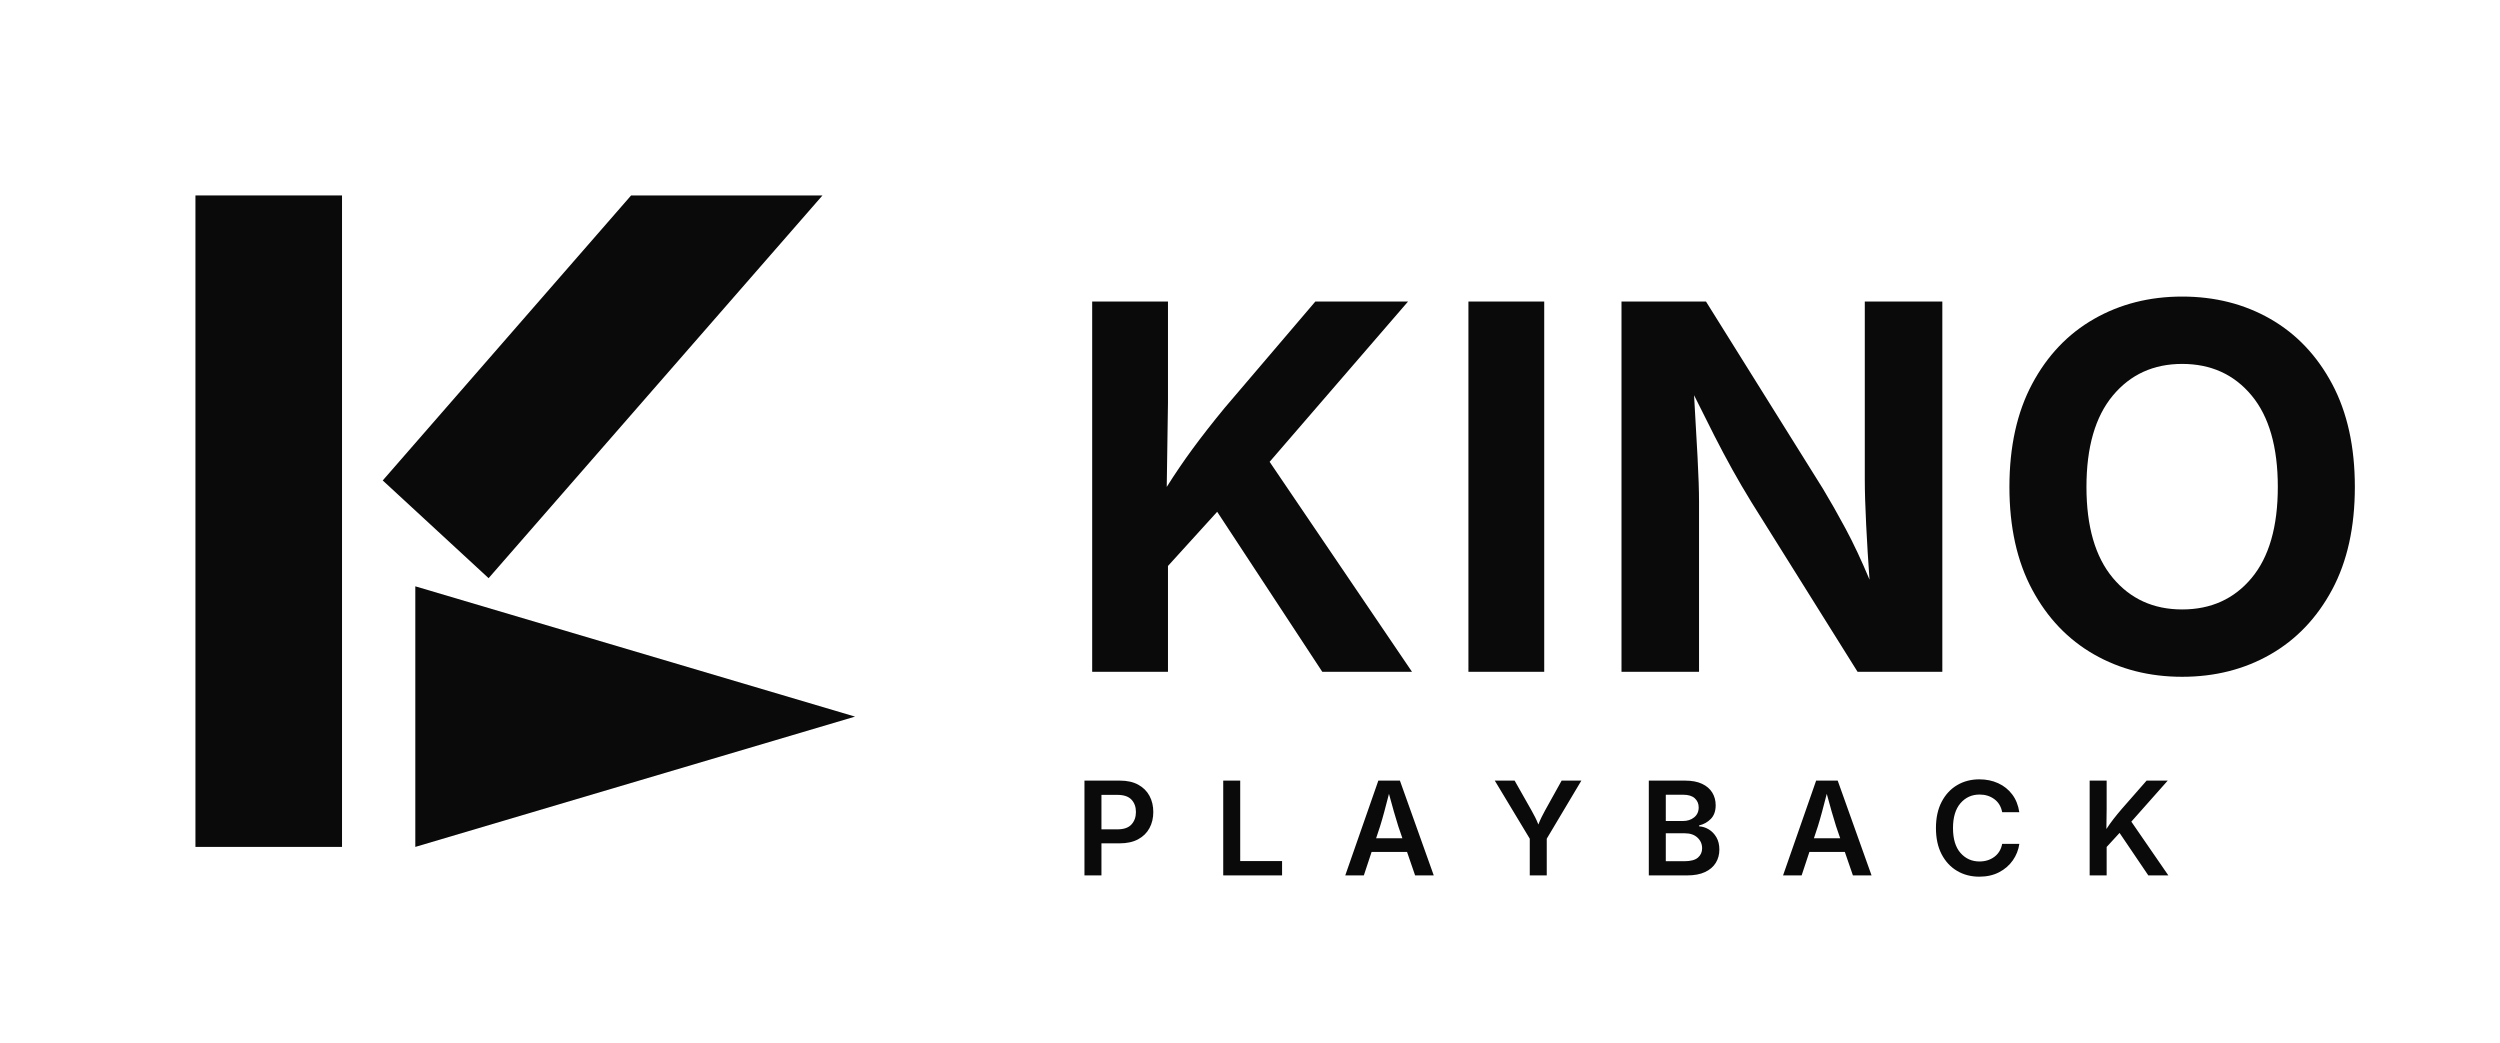
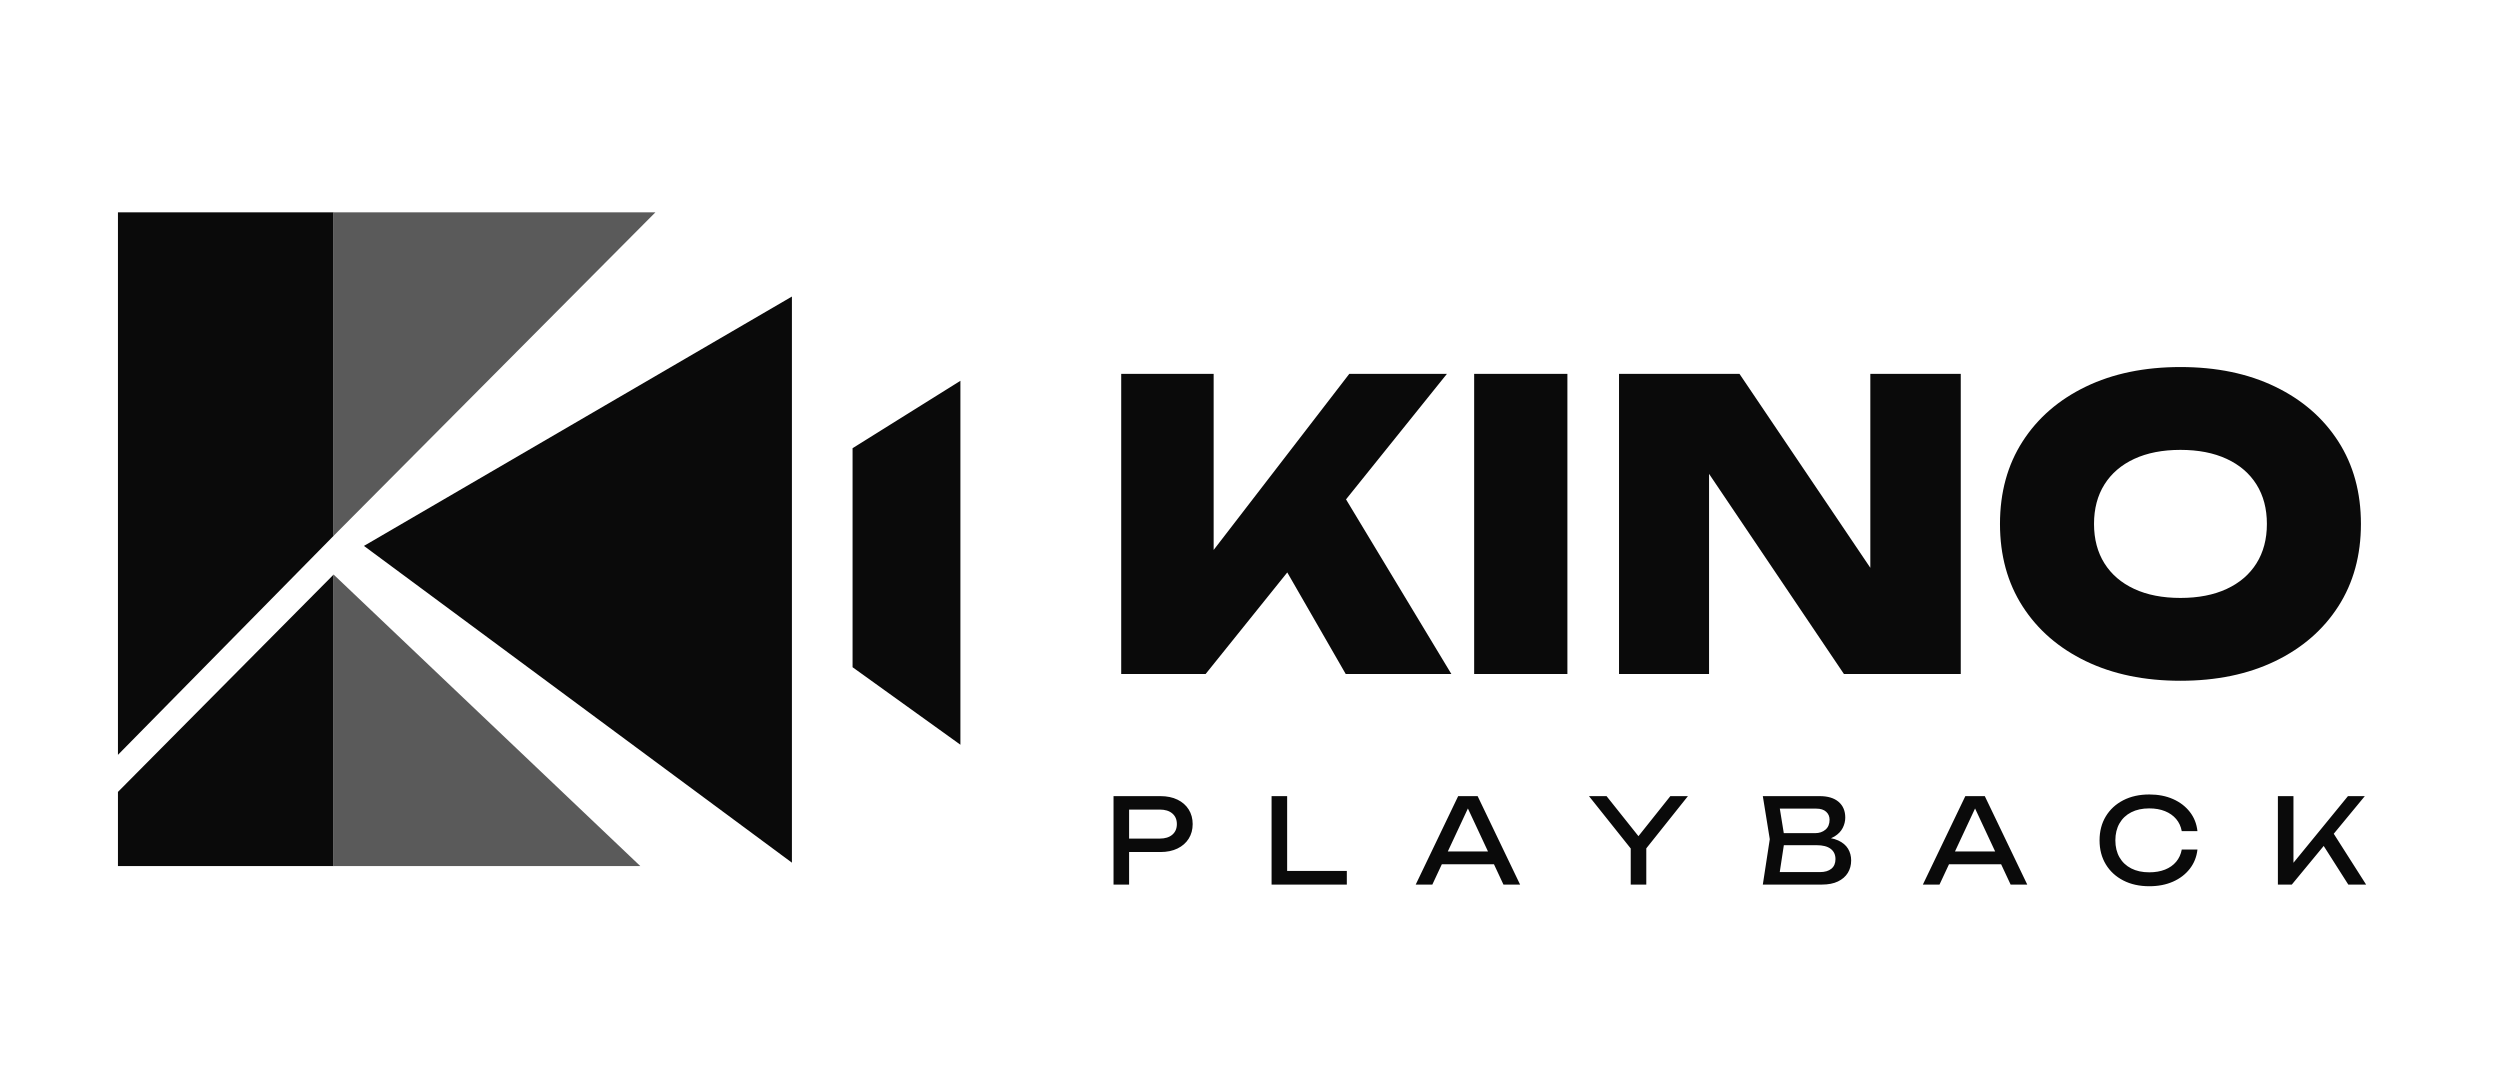
- <svg xmlns="http://www.w3.org/2000/svg" viewBox="0 0 1228 512" width="1228" height="512">
-   <path d="M96.00,96.00 L168.00,96.00 L168.00,416.00 L96.00,416.00 Z" fill="#0A0A0A" />
-   <path d="M188.00,236.00 L310.00,96.00 L404.00,96.00 L240.00,284.00 Z" fill="#0A0A0A" />
-   <path d="M204.00,288.00 L204.00,416.00 L420.00,352.00 Z" fill="#0A0A0A" />
-   <path d="M536.479 330.0V148.115H573.711V197.798L573.101 239.18Q579.082 229.658 585.796 220.503Q592.51 211.348 601.543 200.361L646.099 148.115H691.631L623.638 226.851L693.584 330.0H649.517L597.881 251.387L573.711 277.998V330.0ZM758.521 148.115V330.0H721.289V148.115ZM796.479 330.0V148.115H837.983L895.479 240.156Q900.85 249.067 906.587 259.749Q912.324 270.43 918.306 284.712Q917.329 271.284 916.658 257.795Q915.986 244.307 915.986 235.396V148.115H954.072V330.0H912.446L860.2 246.504Q855.195 238.325 850.923 230.635Q846.65 222.944 842.195 214.216Q837.739 205.488 832.124 194.136Q833.101 210.615 833.833 224.47Q834.565 238.325 834.565 246.382V330.0ZM1071.865 332.441Q1047.817 332.441 1028.591 321.455Q1009.365 310.469 998.196 289.595Q987.026 268.721 987.026 239.18Q987.026 209.517 998.196 188.582Q1009.365 167.646 1028.591 156.66Q1047.817 145.674 1071.865 145.674Q1096.035 145.674 1115.2 156.66Q1134.365 167.646 1145.535 188.582Q1156.704 209.517 1156.704 239.18Q1156.704 268.843 1145.535 289.656Q1134.365 310.469 1115.2 321.455Q1096.035 332.441 1071.865 332.441ZM1071.865 299.36Q1093.105 299.36 1105.984 283.918Q1118.862 268.477 1118.862 239.18Q1118.862 209.761 1105.984 194.258Q1093.105 178.755 1071.865 178.755Q1050.747 178.755 1037.808 194.319Q1024.868 209.883 1024.868 239.18Q1024.868 268.354 1037.808 283.857Q1050.747 299.36 1071.865 299.36Z" fill="#0A0A0A" />
-   <path d="M532.688 430.0V383.438H550.094Q555.438 383.438 559.094 385.438Q562.75 387.438 564.625 390.922Q566.5 394.406 566.5 398.844Q566.5 403.312 564.609 406.797Q562.719 410.281 559.031 412.266Q555.344 414.25 549.969 414.25H541.031V430.0ZM541.031 407.375H548.875Q553.594 407.375 555.781 404.969Q557.969 402.562 557.969 398.844Q557.969 395.125 555.781 392.781Q553.594 390.438 548.812 390.438H541.031ZM600.849 430.0V383.438H609.192V422.969H629.755V430.0ZM660.791 430.0 677.041 383.438H687.635L704.26 430.0H695.104L691.135 418.469H673.729L669.916 430.0ZM675.947 411.75H688.854L686.822 405.812Q685.791 402.594 684.682 398.688Q683.572 394.781 682.26 389.938Q681.01 394.812 679.947 398.766Q678.885 402.719 677.916 405.812ZM751.421 430.0V411.969L734.234 383.438H743.984L752.296 398.125Q753.265 399.844 754.077 401.453Q754.89 403.062 755.64 405.0Q756.421 403.0 757.218 401.391Q758.015 399.781 758.921 398.125L767.077 383.438H776.765L759.765 411.969V430.0ZM809.895 430.0V383.438H827.707Q832.739 383.438 836.067 385.016Q839.395 386.594 841.067 389.328Q842.739 392.062 842.739 395.531Q842.739 399.781 840.379 402.219Q838.02 404.656 834.614 405.438V405.906Q837.082 406.031 839.364 407.406Q841.645 408.781 843.098 411.281Q844.551 413.781 844.551 417.312Q844.551 420.938 842.801 423.812Q841.051 426.688 837.536 428.344Q834.02 430.0 828.676 430.0ZM818.239 423.031H827.364Q831.989 423.031 834.036 421.25Q836.082 419.469 836.082 416.688Q836.082 413.562 833.801 411.438Q831.52 409.312 827.645 409.312H818.239ZM818.239 403.281H826.645Q829.957 403.281 832.176 401.484Q834.395 399.688 834.395 396.594Q834.395 393.875 832.489 392.125Q830.582 390.375 826.832 390.375H818.239ZM875.837 430.0 892.087 383.438H902.681L919.306 430.0H910.15L906.181 418.469H888.775L884.962 430.0ZM890.994 411.75H903.9L901.869 405.812Q900.837 402.594 899.728 398.688Q898.619 394.781 897.306 389.938Q896.056 394.812 894.994 398.766Q893.931 402.719 892.962 405.812ZM972.249 430.625Q966.124 430.625 961.311 427.781Q956.499 424.938 953.717 419.594Q950.936 414.25 950.936 406.75Q950.936 399.219 953.733 393.859Q956.53 388.5 961.342 385.656Q966.155 382.812 972.249 382.812Q977.342 382.812 981.514 384.719Q985.686 386.625 988.405 390.234Q991.124 393.844 991.874 398.938H983.467Q982.686 394.812 979.624 392.547Q976.561 390.281 972.374 390.281Q966.655 390.281 962.983 394.547Q959.311 398.812 959.311 406.75Q959.311 414.781 962.999 418.969Q966.686 423.156 972.342 423.156Q976.53 423.156 979.608 420.891Q982.686 418.625 983.467 414.5H991.905Q991.249 418.969 988.686 422.625Q986.124 426.281 981.936 428.453Q977.749 430.625 972.249 430.625ZM1026.441 430.0V383.438H1034.785V397.25L1034.66 407.219Q1036.285 404.719 1038.097 402.375Q1039.91 400.031 1042.191 397.375L1054.41 383.438H1064.785L1046.91 403.594L1065.097 430.0H1055.254L1041.129 409.125L1034.785 416.031V430.0Z" fill="#0A0A0A" />
+ <svg xmlns="http://www.w3.org/2000/svg" viewBox="0 0 1187 512" width="1187" height="512">
+   <path d="M56.00,100.80 L158.40,100.80 L158.40,254.40 L56.00,358.40 Z" fill="#0A0A0A" />
+   <path d="M158.40,100.80 L311.20,100.80 L158.40,254.40 Z" fill="#5A5A5A" />
+   <path d="M56.00,376.00 L158.40,272.80 L158.40,411.20 L56.00,411.20 Z" fill="#0A0A0A" />
+   <path d="M158.40,272.80 L304.00,411.20 L158.40,411.20 Z" fill="#5A5A5A" />
+   <path d="M172.80,259.20 L376.00,140.80 L376.00,409.60 Z" fill="#0A0A0A" />
+   <path d="M404.80,212.80 L456.00,180.80 L456.00,353.60 L404.80,316.80 Z" fill="#0A0A0A" />
+   <path d="M532.35 320.0V177.5H576.24V285.23L564.84 275.92L640.65 177.5H687.01L572.44 320.0ZM600.56 253.31 633.05 227.09 689.1 320.0H638.94ZM699.93 177.5H744.2V320.0H699.93ZM900.76 288.46 888.03 291.12V177.5H930.97V320.0H875.49L798.92 206.38L811.46 203.72V320.0H768.71V177.5H825.9ZM1035.28 323.23Q1009.63 323.23 990.345 313.92Q971.06 304.61 960.325 287.89Q949.59 271.17 949.59 248.75Q949.59 226.33 960.325 209.61Q971.06 192.89 990.345 183.58Q1009.63 174.27 1035.28 174.27Q1060.93 174.27 1080.215 183.58Q1099.5 192.89 1110.235 209.61Q1120.97 226.33 1120.97 248.75Q1120.97 271.17 1110.235 287.89Q1099.5 304.61 1080.215 313.92Q1060.93 323.23 1035.28 323.23ZM1035.28 283.9Q1048.01 283.9 1057.225 279.625Q1066.44 275.35 1071.38 267.465Q1076.32 259.58 1076.32 248.75Q1076.32 237.92 1071.38 230.035Q1066.44 222.15 1057.225 217.875Q1048.01 213.6 1035.28 213.6Q1022.55 213.6 1013.335 217.875Q1004.12 222.15 999.18 230.035Q994.24 237.92 994.24 248.75Q994.24 259.58 999.18 267.465Q1004.12 275.35 1013.335 279.625Q1022.55 283.9 1035.28 283.9Z" fill="#0A0A0A" />
+   <path d="M550.936 378.0Q555.64 378.0 559.084 379.68Q562.528 381.36 564.404 384.356Q566.28 387.352 566.28 391.272Q566.28 395.192 564.404 398.188Q562.528 401.184 559.084 402.864Q555.64 404.544 550.936 404.544H532.064V398.16H550.656Q554.464 398.16 556.62 396.312Q558.776 394.464 558.776 391.272Q558.776 388.08 556.62 386.232Q554.464 384.384 550.656 384.384H532.792L536.096 380.688V420.0H528.704V378.0ZM611.137 378.0V416.696L607.833 413.504H639.473V420.0H603.745V378.0ZM682.09 410.368V404.264H711.434V410.368ZM701.578 378.0 721.738 420.0H713.842L695.53 380.8H698.386L680.074 420.0H672.178L692.338 378.0ZM774.267 420.0V399.952H781.659V420.0ZM754.443 378.0H762.787L779.923 399.504H775.947L793.083 378.0H801.427L780.315 404.488L775.611 404.544ZM863.923 399.168 864.651 397.544Q869.635 397.6 872.799 399.056Q875.963 400.512 877.447 402.976Q878.931 405.44 878.931 408.52Q878.931 411.88 877.335 414.456Q875.739 417.032 872.659 418.516Q869.579 420.0 864.987 420.0H836.987L840.291 398.44L836.987 378.0H863.979Q869.803 378.0 872.967 380.716Q876.131 383.432 876.131 388.192Q876.131 390.712 874.927 393.092Q873.723 395.472 871.063 397.124Q868.403 398.776 863.923 399.168ZM844.435 417.928 841.579 414.064H864.147Q867.619 414.064 869.551 412.468Q871.483 410.872 871.483 407.904Q871.483 404.768 869.215 403.032Q866.947 401.296 862.523 401.296H844.323V395.584H861.795Q864.763 395.584 866.723 393.932Q868.683 392.28 868.683 389.2Q868.683 386.904 867.059 385.42Q865.435 383.936 862.355 383.936H841.579L844.435 380.072L847.403 398.44ZM922.892 410.368V404.264H952.236V410.368ZM942.38 378.0 962.54 420.0H954.644L936.332 380.8H939.188L920.876 420.0H912.98L933.14 378.0ZM1043.349 403.368Q1042.789 408.52 1039.737 412.468Q1036.685 416.416 1031.757 418.6Q1026.829 420.784 1020.501 420.784Q1013.445 420.784 1008.125 418.04Q1002.805 415.296 999.837 410.396Q996.869 405.496 996.869 399.0Q996.869 392.504 999.837 387.604Q1002.805 382.704 1008.125 379.96Q1013.445 377.216 1020.501 377.216Q1026.829 377.216 1031.757 379.4Q1036.685 381.584 1039.737 385.504Q1042.789 389.424 1043.349 394.632H1035.901Q1035.285 391.272 1033.241 388.864Q1031.197 386.456 1027.949 385.14Q1024.701 383.824 1020.445 383.824Q1015.517 383.824 1011.905 385.672Q1008.293 387.52 1006.333 390.936Q1004.373 394.352 1004.373 399.0Q1004.373 403.648 1006.333 407.064Q1008.293 410.48 1011.905 412.328Q1015.517 414.176 1020.445 414.176Q1024.701 414.176 1027.949 412.888Q1031.197 411.6 1033.241 409.164Q1035.285 406.728 1035.901 403.368ZM1081.542 420.0V378.0H1088.934V413.784L1086.694 412.384L1114.806 378.0H1122.814L1088.15 420.0ZM1101.534 398.888 1106.742 393.792 1123.43 420.0H1114.974Z" fill="#0A0A0A" />
</svg>
